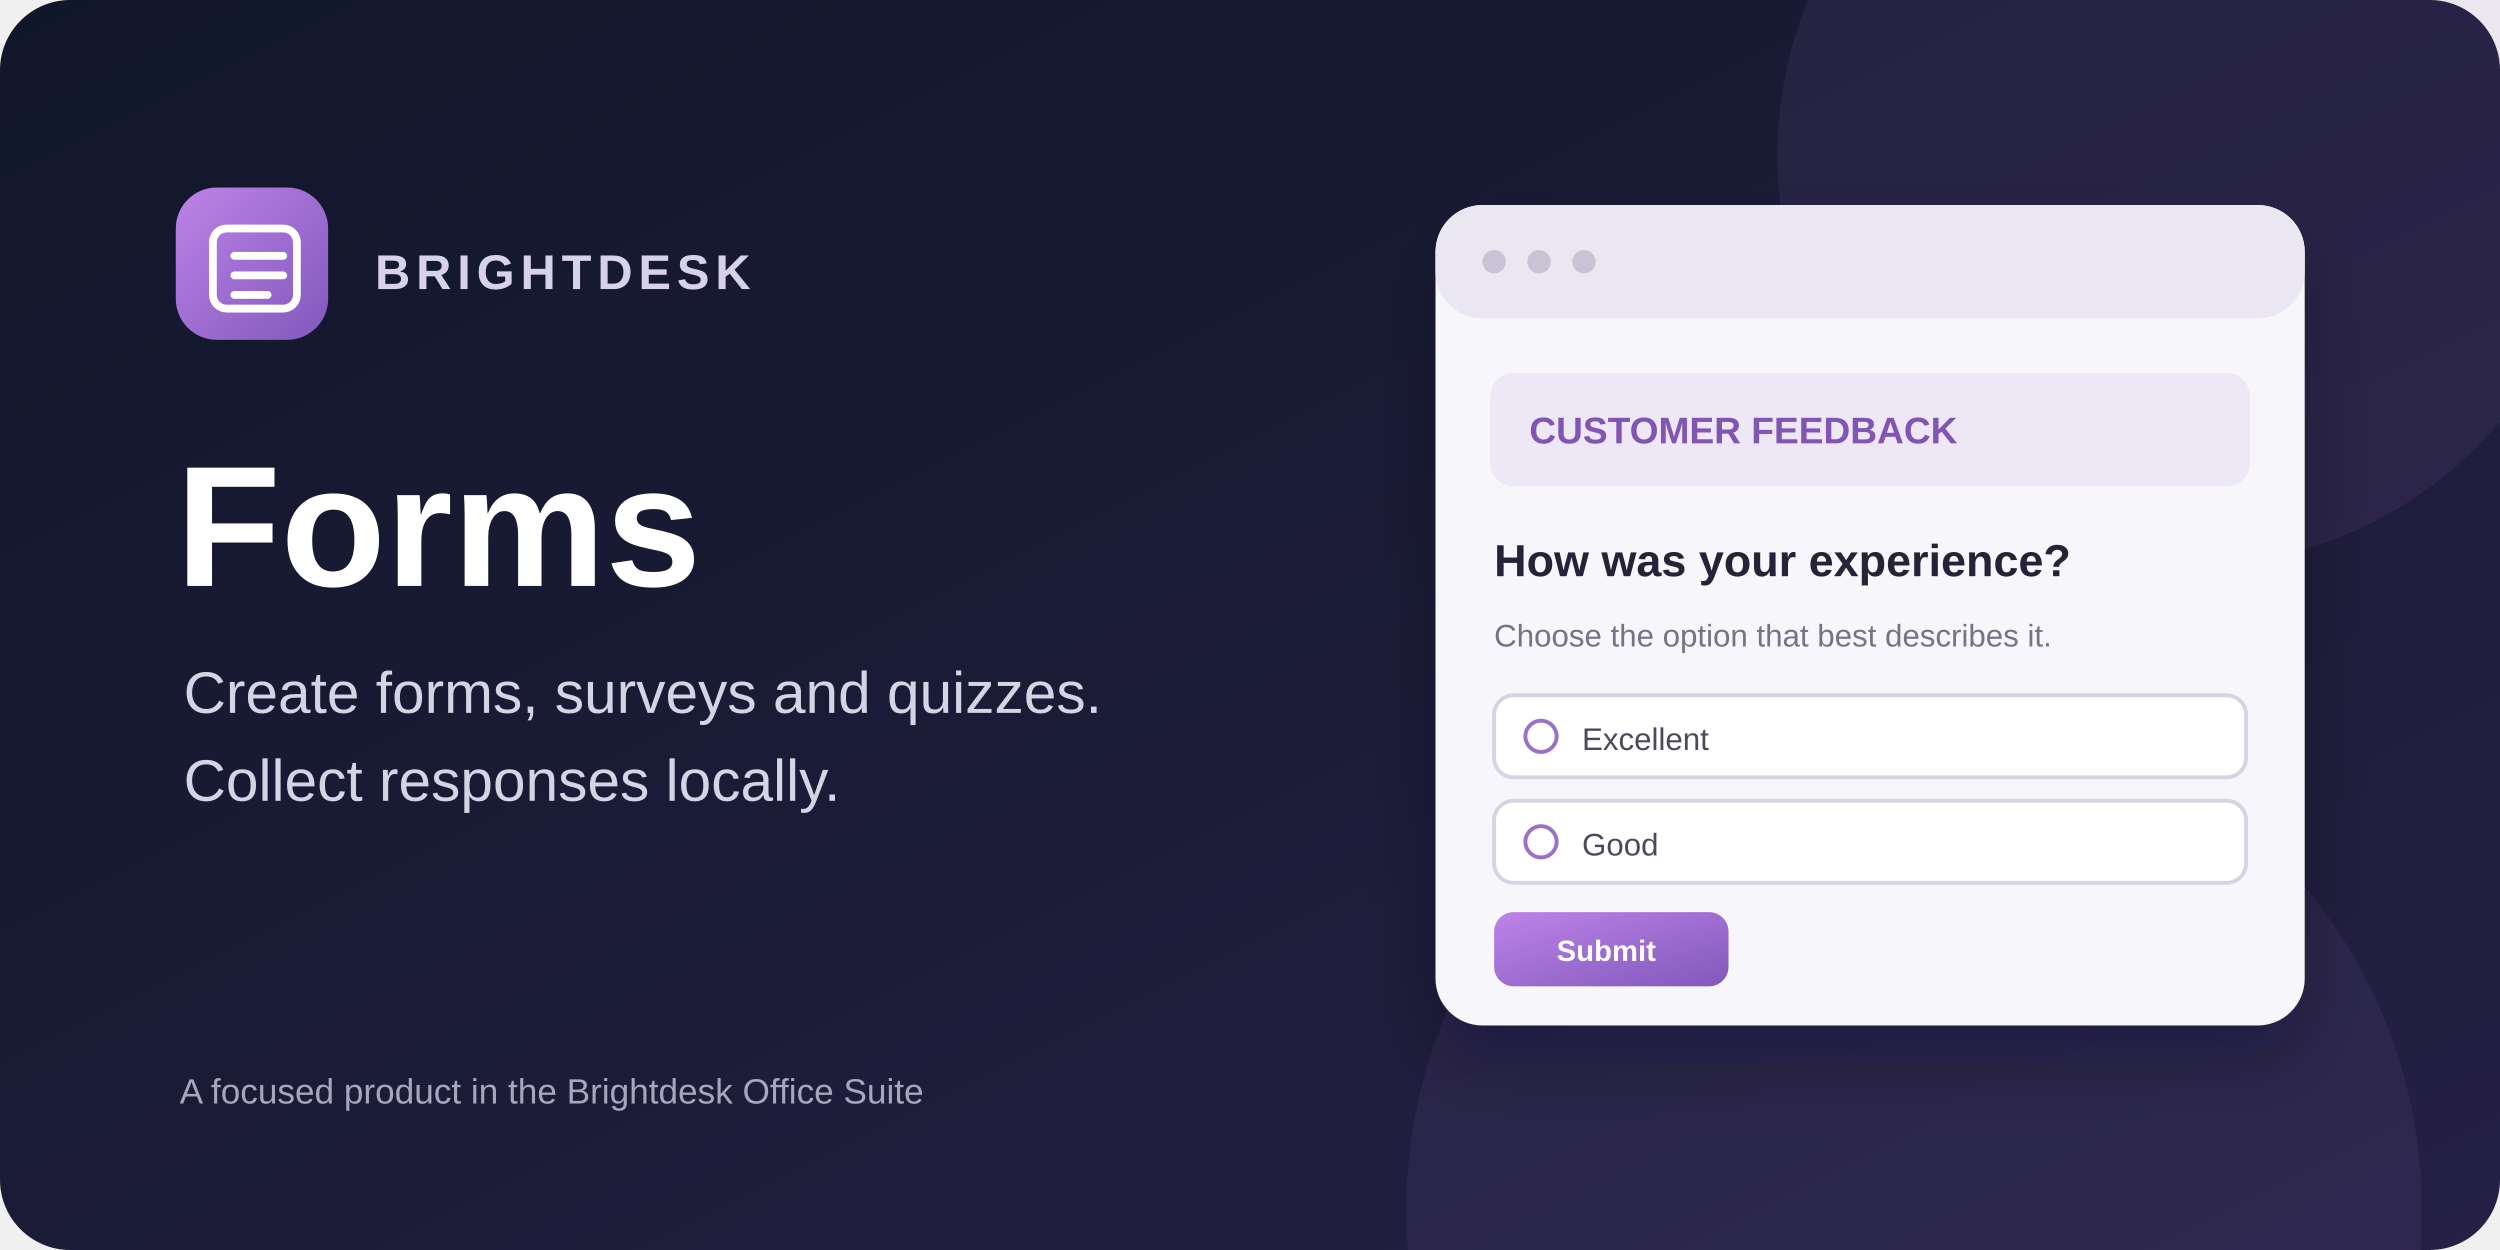
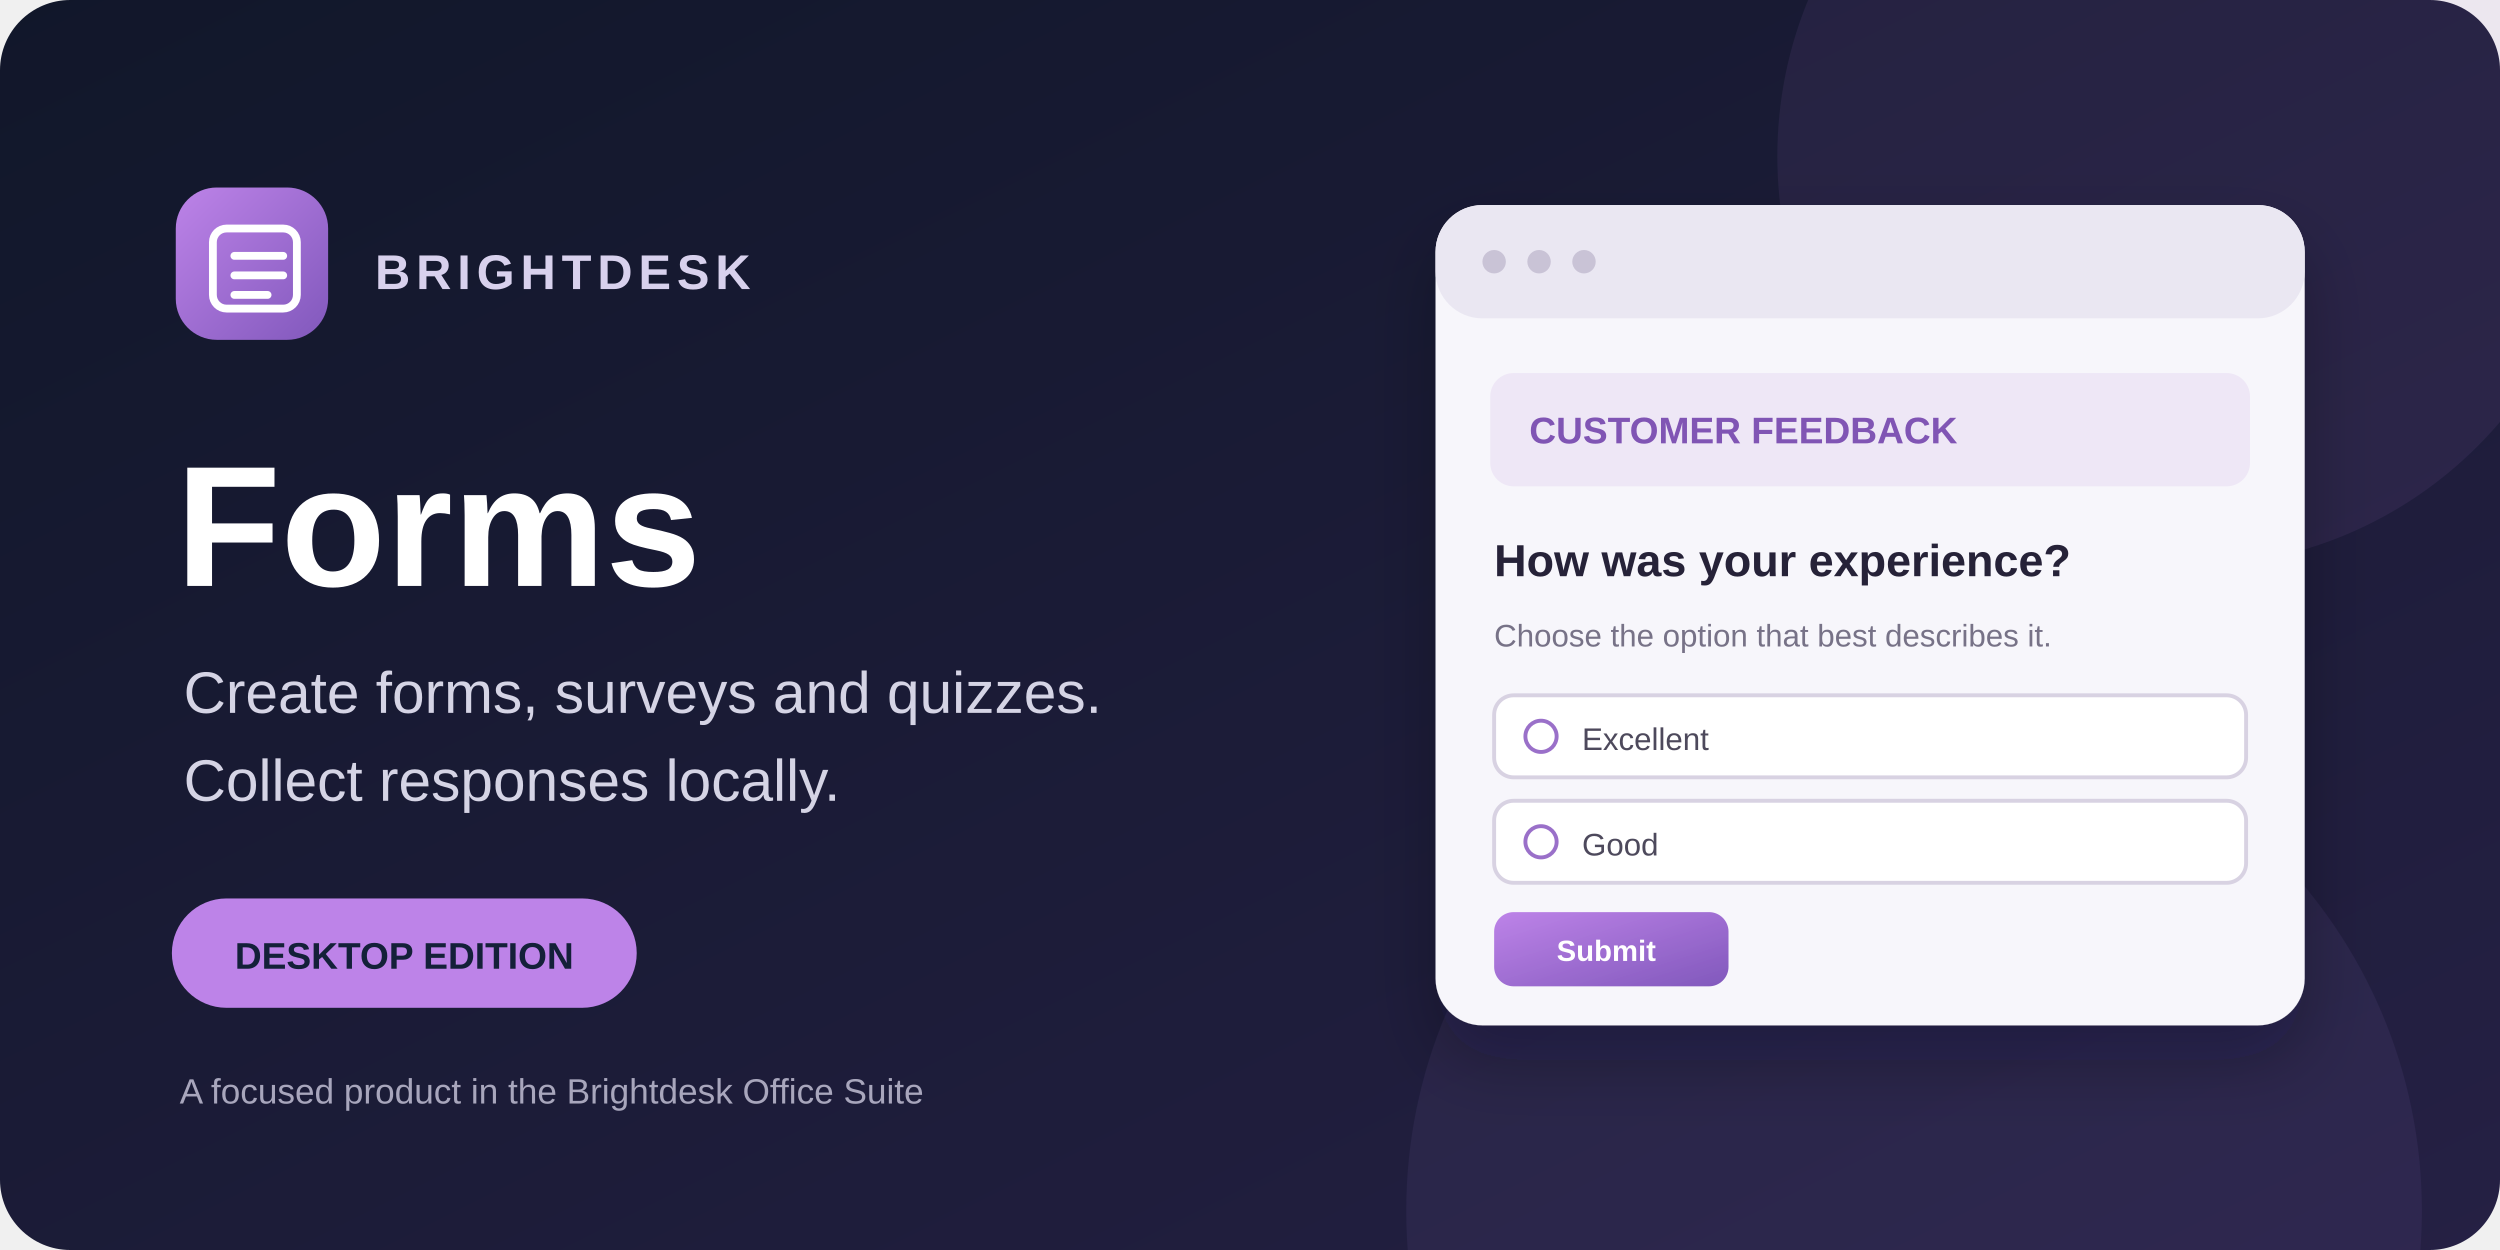
<svg xmlns="http://www.w3.org/2000/svg" width="1280" height="640" viewBox="0 0 1280 640" role="img" aria-labelledby="t d">
  <defs>
    <linearGradient id="bg" x1="0" y1="0" x2="1" y2="1">
      <stop stop-color="#11172a" />
      <stop offset="1" stop-color="#252044" />
    </linearGradient>
    <linearGradient id="accent" x1="0" y1="0" x2="1" y2="1">
      <stop stop-color="#bd83e8" />
      <stop offset="1" stop-color="#8158bc" />
    </linearGradient>
    <filter id="shadow" x="-30%" y="-30%" width="160%" height="160%">
      <feDropShadow dx="0" dy="18" stdDeviation="18" flood-color="#080b18" flood-opacity=".28" />
    </filter>
  </defs>
  <rect width="1280" height="640" rx="36" fill="url(#bg)" />
  <circle cx="1120" cy="80" r="210" fill="#bd83e8" opacity=".08" />
  <circle cx="980" cy="620" r="260" fill="#a07bdd" opacity=".08" />
  <g transform="translate(90 96)">
    <rect width="78" height="78" rx="21" fill="url(#accent)" />
    <path d="M26 21h29a7 7 0 0 1 7 7v27a7 7 0 0 1-7 7H26a7 7 0 0 1-7-7V28a7 7 0 0 1 7-7Z" fill="none" stroke="#fff" stroke-width="4" />
    <path d="M30 35h25M30 45h25M30 55h17" stroke="#fff" stroke-width="4" stroke-linecap="round" />
    <text x="102" y="52" fill="#d8d1ed" font-family="Arial,sans-serif" font-size="25" font-weight="700" letter-spacing="3">BRIGHTDESK</text>
  </g>
  <text x="90" y="300" fill="#fff" font-family="Arial,sans-serif" font-size="88" font-weight="700">Forms</text>
  <text x="94" y="365" fill="#d5d4e5" font-family="Arial,sans-serif" font-size="30">Create forms, surveys and quizzes.</text>
  <text x="94" y="410" fill="#d5d4e5" font-family="Arial,sans-serif" font-size="30">Collect responses locally.</text>
  <g transform="translate(735 105)" filter="url(#shadow)">
    <rect width="445" height="420" rx="24" fill="#f7f6fb" />
    <rect width="445" height="58" rx="24" fill="#eae7f2" />
    <circle cx="30" cy="29" r="6" fill="#c9c3d6" />
    <circle cx="53" cy="29" r="6" fill="#c9c3d6" />
    <circle cx="76" cy="29" r="6" fill="#c9c3d6" />
    <rect x="28" y="86" width="389" height="58" rx="12" fill="#eee7f6" />
    <text x="48" y="122" fill="#8054b4" font-family="Arial,sans-serif" font-size="19" font-weight="700">CUSTOMER FEEDBACK</text>
    <text x="30" y="190" fill="#262238" font-family="Arial,sans-serif" font-size="23" font-weight="700">How was your experience?</text>
    <text x="30" y="226" fill="#777287" font-family="Arial,sans-serif" font-size="16">Choose the option that best describes it.</text>
    <rect x="30" y="251" width="385" height="42" rx="10" fill="#fff" stroke="#d8d2e2" stroke-width="2" />
    <circle cx="54" cy="272" r="8" fill="none" stroke="#9a70c9" stroke-width="2" />
    <text x="75" y="279" fill="#4e4a5c" font-family="Arial,sans-serif" font-size="16">Excellent</text>
    <rect x="30" y="305" width="385" height="42" rx="10" fill="#fff" stroke="#d8d2e2" stroke-width="2" />
    <circle cx="54" cy="326" r="8" fill="none" stroke="#9a70c9" stroke-width="2" />
    <text x="75" y="333" fill="#4e4a5c" font-family="Arial,sans-serif" font-size="16">Good</text>
    <rect x="30" y="362" width="120" height="38" rx="10" fill="url(#accent)" />
    <text x="62" y="387" fill="#fff" font-family="Arial,sans-serif" font-size="15" font-weight="700">Submit</text>
  </g>
+   <rect x="88" y="460" width="238" height="56" rx="28" fill="#bd83e8" />
+   <text x="207" y="496" text-anchor="middle" font-family="Arial, sans-serif" font-size="19" font-weight="700" fill="#142039">DESKTOP EDITION</text>
  <text x="92" y="565" fill="#a8a6bc" font-family="Arial,sans-serif" font-size="18">A focused product in the Brightdesk Office Suite</text>
</svg>
